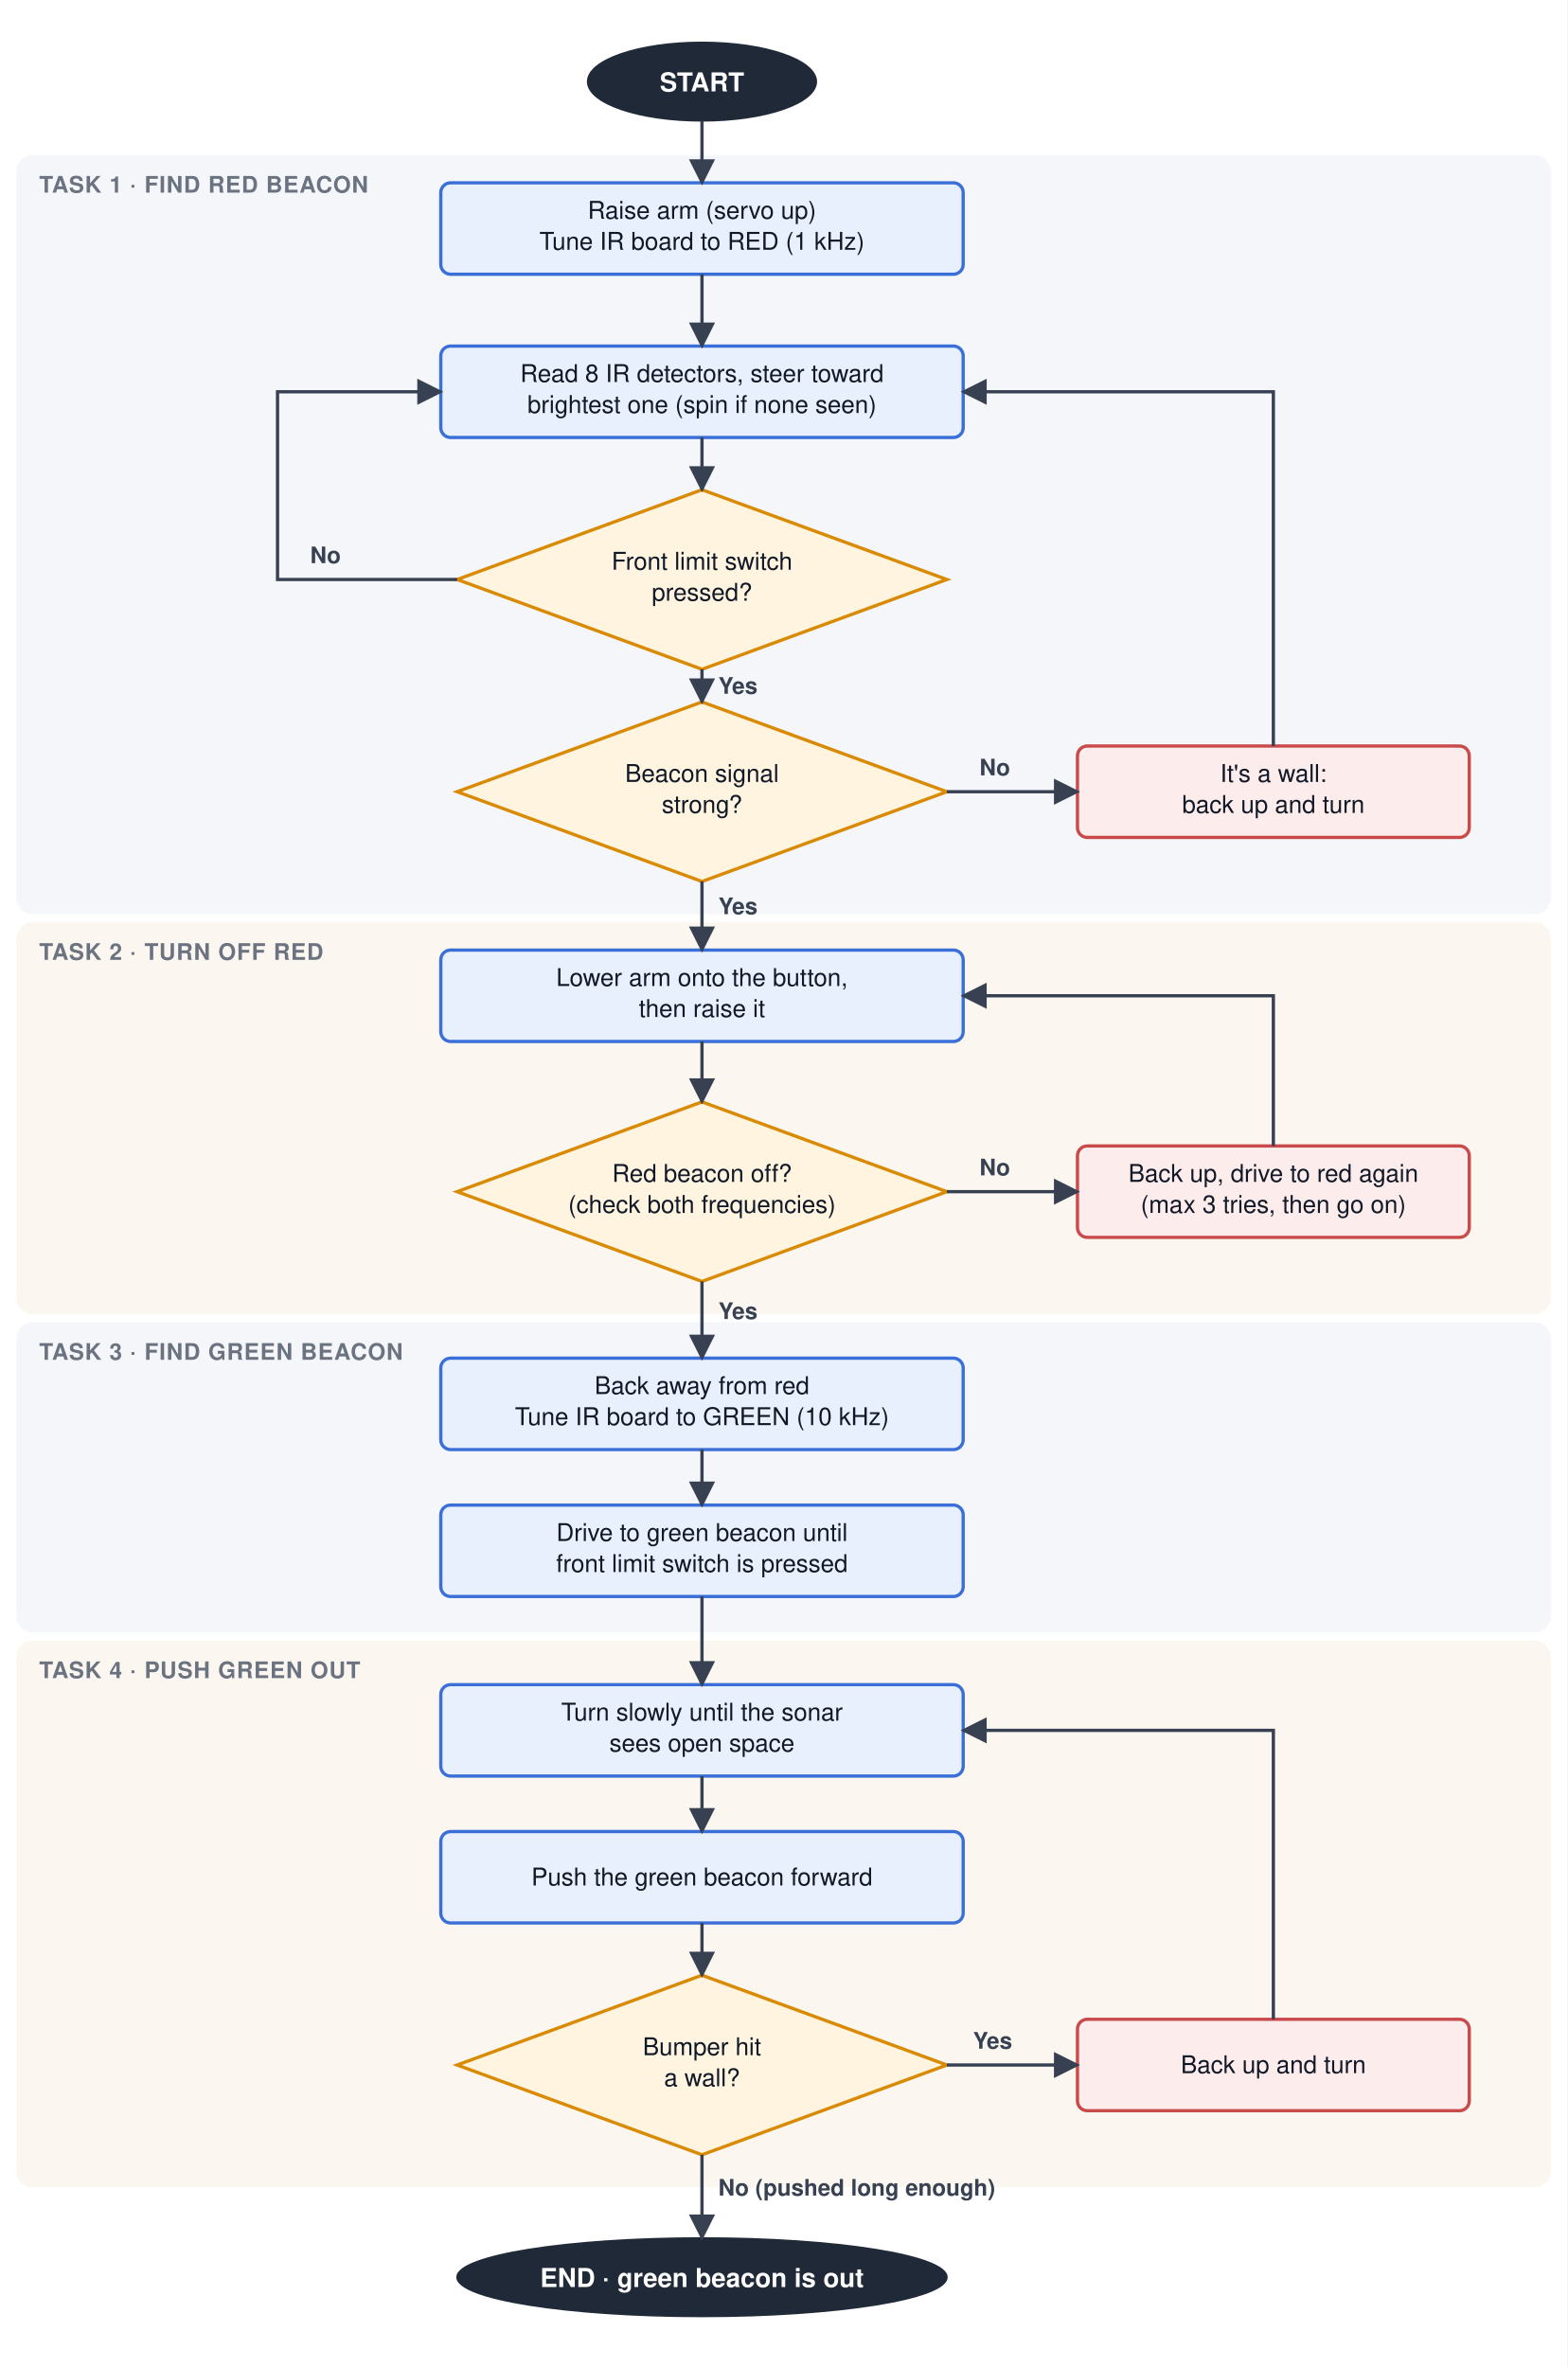
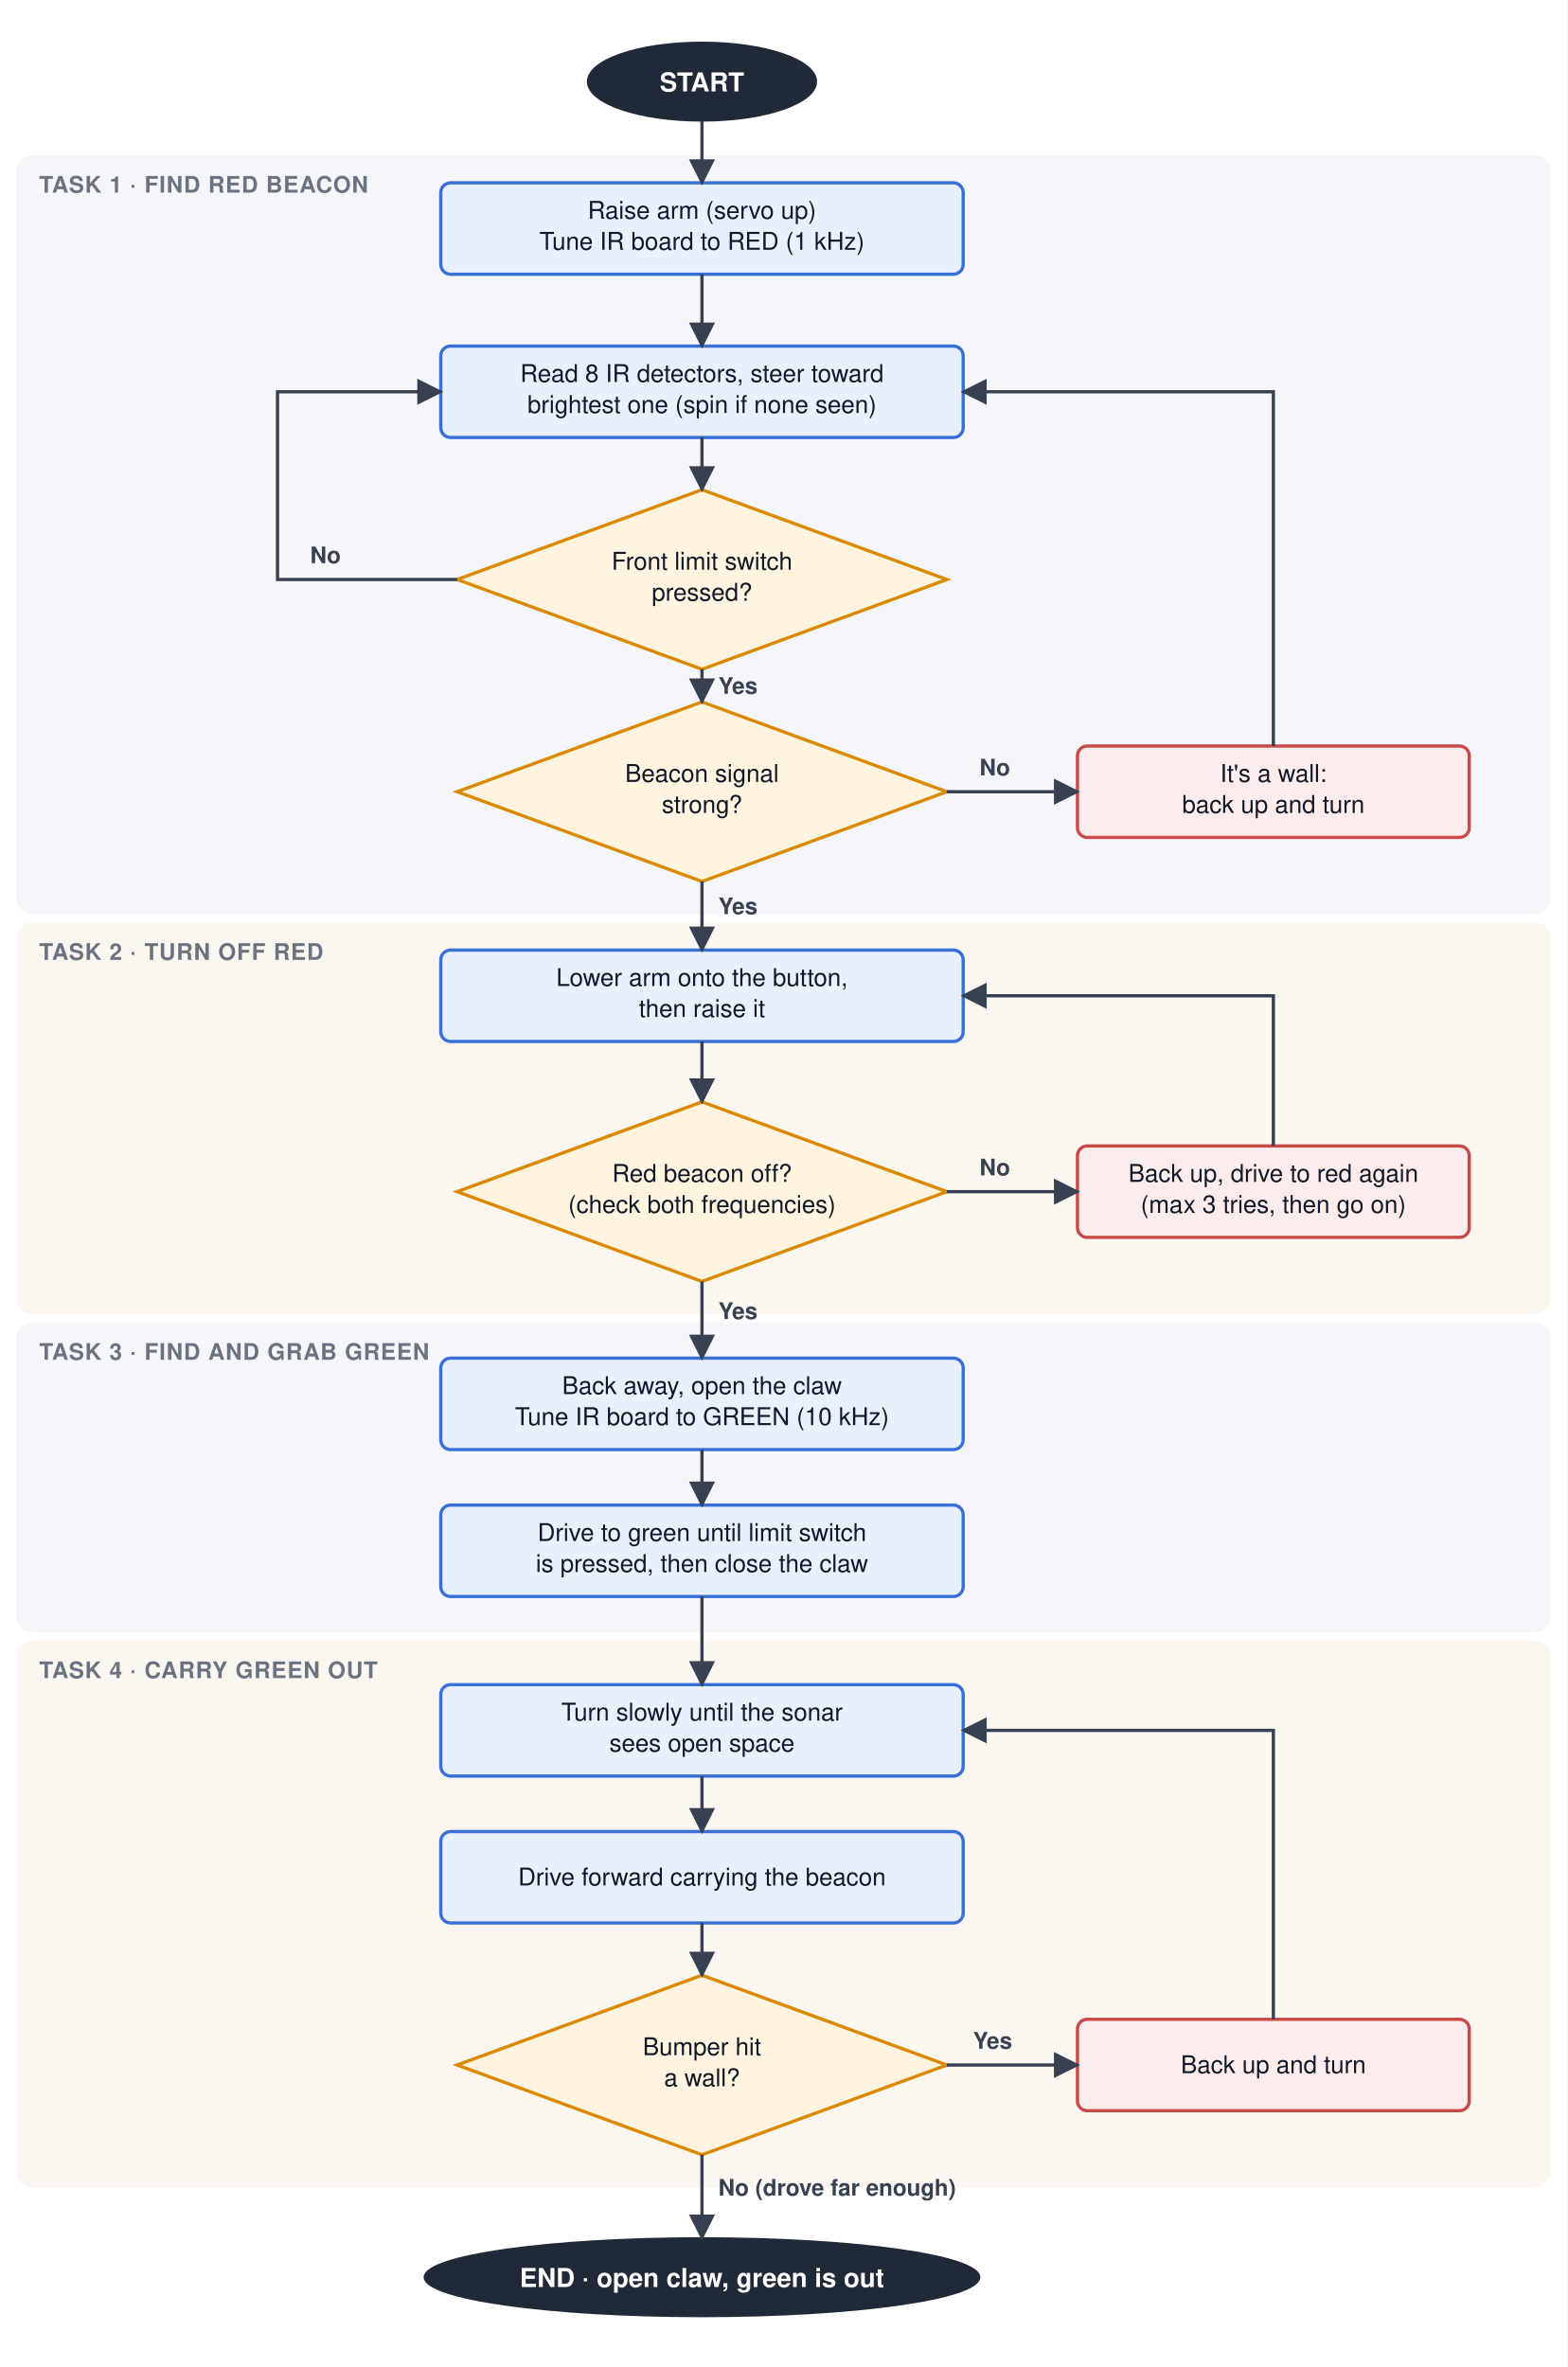
<svg xmlns="http://www.w3.org/2000/svg" width="960" height="1450" viewBox="0 0 960 1450" font-family="Helvetica, Arial, sans-serif">
  <defs>
    <marker id="arrow" viewBox="0 0 10 10" refX="9" refY="5" markerWidth="8" markerHeight="8" orient="auto-start-reverse">
      <path d="M0,0 L10,5 L0,10 z" fill="#374151" />
    </marker>
    <style>
      .band { stroke: none; }
      .band-label { font-size: 14px; font-weight: bold; fill: #6b7280; letter-spacing: 0.5px; }
      .action { fill: #e8f0fe; stroke: #3b6fd8; stroke-width: 2; }
      .decision { fill: #fff4e0; stroke: #d98a00; stroke-width: 2; }
      .recover { fill: #fdecec; stroke: #c94a4a; stroke-width: 2; }
      .terminal { fill: #1f2937; stroke: #1f2937; }
      .t { font-size: 15px; fill: #111827; text-anchor: middle; }
      .tw { font-size: 16px; font-weight: bold; fill: #ffffff; text-anchor: middle; }
      .yn { font-size: 14px; font-weight: bold; fill: #374151; }
      .line { fill: none; stroke: #374151; stroke-width: 2; marker-end: url(#arrow); }
    </style>
  </defs>
  <rect width="960" height="1450" fill="#ffffff" />
  <rect class="band" x="10" y="95" width="940" height="465" rx="10" fill="#f4f6fa" />
  <text class="band-label" x="24" y="118">TASK 1 · FIND RED BEACON</text>
  <rect class="band" x="10" y="565" width="940" height="240" rx="10" fill="#fbf7f0" />
  <text class="band-label" x="24" y="588">TASK 2 · TURN OFF RED</text>
  <rect class="band" x="10" y="810" width="940" height="190" rx="10" fill="#f4f6fa" />
-   <text class="band-label" x="24" y="833">TASK 3 · FIND GREEN BEACON</text>
+   <text class="band-label" x="24" y="833">TASK 3 · FIND AND GRAB GREEN</text>
  <rect class="band" x="10" y="1005" width="940" height="335" rx="10" fill="#fbf7f0" />
-   <text class="band-label" x="24" y="1028">TASK 4 · PUSH GREEN OUT</text>
+   <text class="band-label" x="24" y="1028">TASK 4 · CARRY GREEN OUT</text>
  <ellipse class="terminal" cx="430" cy="50" rx="70" ry="24" />
  <text class="tw" x="430" y="56">START</text>
  <rect class="action" x="270" y="112" width="320" height="56" rx="6" />
  <text class="t" x="430" y="134">Raise arm (servo up)<tspan x="430" dy="19">Tune IR board to RED (1 kHz)</tspan>
  </text>
  <rect class="action" x="270" y="212" width="320" height="56" rx="6" />
  <text class="t" x="430" y="234">Read 8 IR detectors, steer toward<tspan x="430" dy="19">brightest one (spin if none seen)</tspan>
  </text>
  <polygon class="decision" points="430,300 580,355 430,410 280,355" />
  <text class="t" x="430" y="349">Front limit switch<tspan x="430" dy="19">pressed?</tspan>
  </text>
  <polygon class="decision" points="430,430 580,485 430,540 280,485" />
  <text class="t" x="430" y="479">Beacon signal<tspan x="430" dy="19">strong?</tspan>
  </text>
  <rect class="recover" x="660" y="457" width="240" height="56" rx="6" />
  <text class="t" x="780" y="479">It's a wall:<tspan x="780" dy="19">back up and turn</tspan>
  </text>
  <rect class="action" x="270" y="582" width="320" height="56" rx="6" />
  <text class="t" x="430" y="604">Lower arm onto the button,<tspan x="430" dy="19">then raise it</tspan>
  </text>
  <polygon class="decision" points="430,675 580,730 430,785 280,730" />
  <text class="t" x="430" y="724">Red beacon off?<tspan x="430" dy="19">(check both frequencies)</tspan>
  </text>
  <rect class="recover" x="660" y="702" width="240" height="56" rx="6" />
  <text class="t" x="780" y="724">Back up, drive to red again<tspan x="780" dy="19">(max 3 tries, then go on)</tspan>
  </text>
  <rect class="action" x="270" y="832" width="320" height="56" rx="6" />
-   <text class="t" x="430" y="854">Back away from red<tspan x="430" dy="19">Tune IR board to GREEN (10 kHz)</tspan>
+   <text class="t" x="430" y="854">Back away, open the claw<tspan x="430" dy="19">Tune IR board to GREEN (10 kHz)</tspan>
  </text>
  <rect class="action" x="270" y="922" width="320" height="56" rx="6" />
-   <text class="t" x="430" y="944">Drive to green beacon until<tspan x="430" dy="19">front limit switch is pressed</tspan>
+   <text class="t" x="430" y="944">Drive to green until limit switch<tspan x="430" dy="19">is pressed, then close the claw</tspan>
  </text>
  <rect class="action" x="270" y="1032" width="320" height="56" rx="6" />
  <text class="t" x="430" y="1054">Turn slowly until the sonar<tspan x="430" dy="19">sees open space</tspan>
  </text>
  <rect class="action" x="270" y="1122" width="320" height="56" rx="6" />
-   <text class="t" x="430" y="1155">Push the green beacon forward</text>
+   <text class="t" x="430" y="1155">Drive forward carrying the beacon</text>
  <polygon class="decision" points="430,1210 580,1265 430,1320 280,1265" />
  <text class="t" x="430" y="1259">Bumper hit<tspan x="430" dy="19">a wall?</tspan>
  </text>
  <rect class="recover" x="660" y="1237" width="240" height="56" rx="6" />
  <text class="t" x="780" y="1270">Back up and turn</text>
-   <ellipse class="terminal" cx="430" cy="1395" rx="150" ry="24" />
-   <text class="tw" x="430" y="1401">END · green beacon is out</text>
+   <ellipse class="terminal" cx="430" cy="1395" rx="170" ry="24" />
+   <text class="tw" x="430" y="1401">END · open claw, green is out</text>
  <path class="line" d="M430,74 V112" />
  <path class="line" d="M430,168 V212" />
  <path class="line" d="M430,268 V300" />
  <path class="line" d="M430,410 V430" />
  <text class="yn" x="440" y="425">Yes</text>
  <path class="line" d="M430,540 V582" />
  <text class="yn" x="440" y="560">Yes</text>
  <path class="line" d="M430,638 V675" />
  <path class="line" d="M430,785 V832" />
  <text class="yn" x="440" y="808">Yes</text>
  <path class="line" d="M430,888 V922" />
  <path class="line" d="M430,978 V1032" />
  <path class="line" d="M430,1088 V1122" />
  <path class="line" d="M430,1178 V1210" />
  <path class="line" d="M430,1320 V1371" />
-   <text class="yn" x="440" y="1345">No (pushed long enough)</text>
+   <text class="yn" x="440" y="1345">No (drove far enough)</text>
  <path class="line" d="M280,355 H170 V240 H270" />
  <text class="yn" x="190" y="345">No</text>
  <path class="line" d="M580,485 H660" />
  <text class="yn" x="600" y="475">No</text>
  <path class="line" d="M780,457 V240 H590" />
  <path class="line" d="M580,730 H660" />
  <text class="yn" x="600" y="720">No</text>
  <path class="line" d="M780,702 V610 H590" />
  <path class="line" d="M580,1265 H660" />
  <text class="yn" x="596" y="1255">Yes</text>
  <path class="line" d="M780,1237 V1060 H590" />
</svg>
